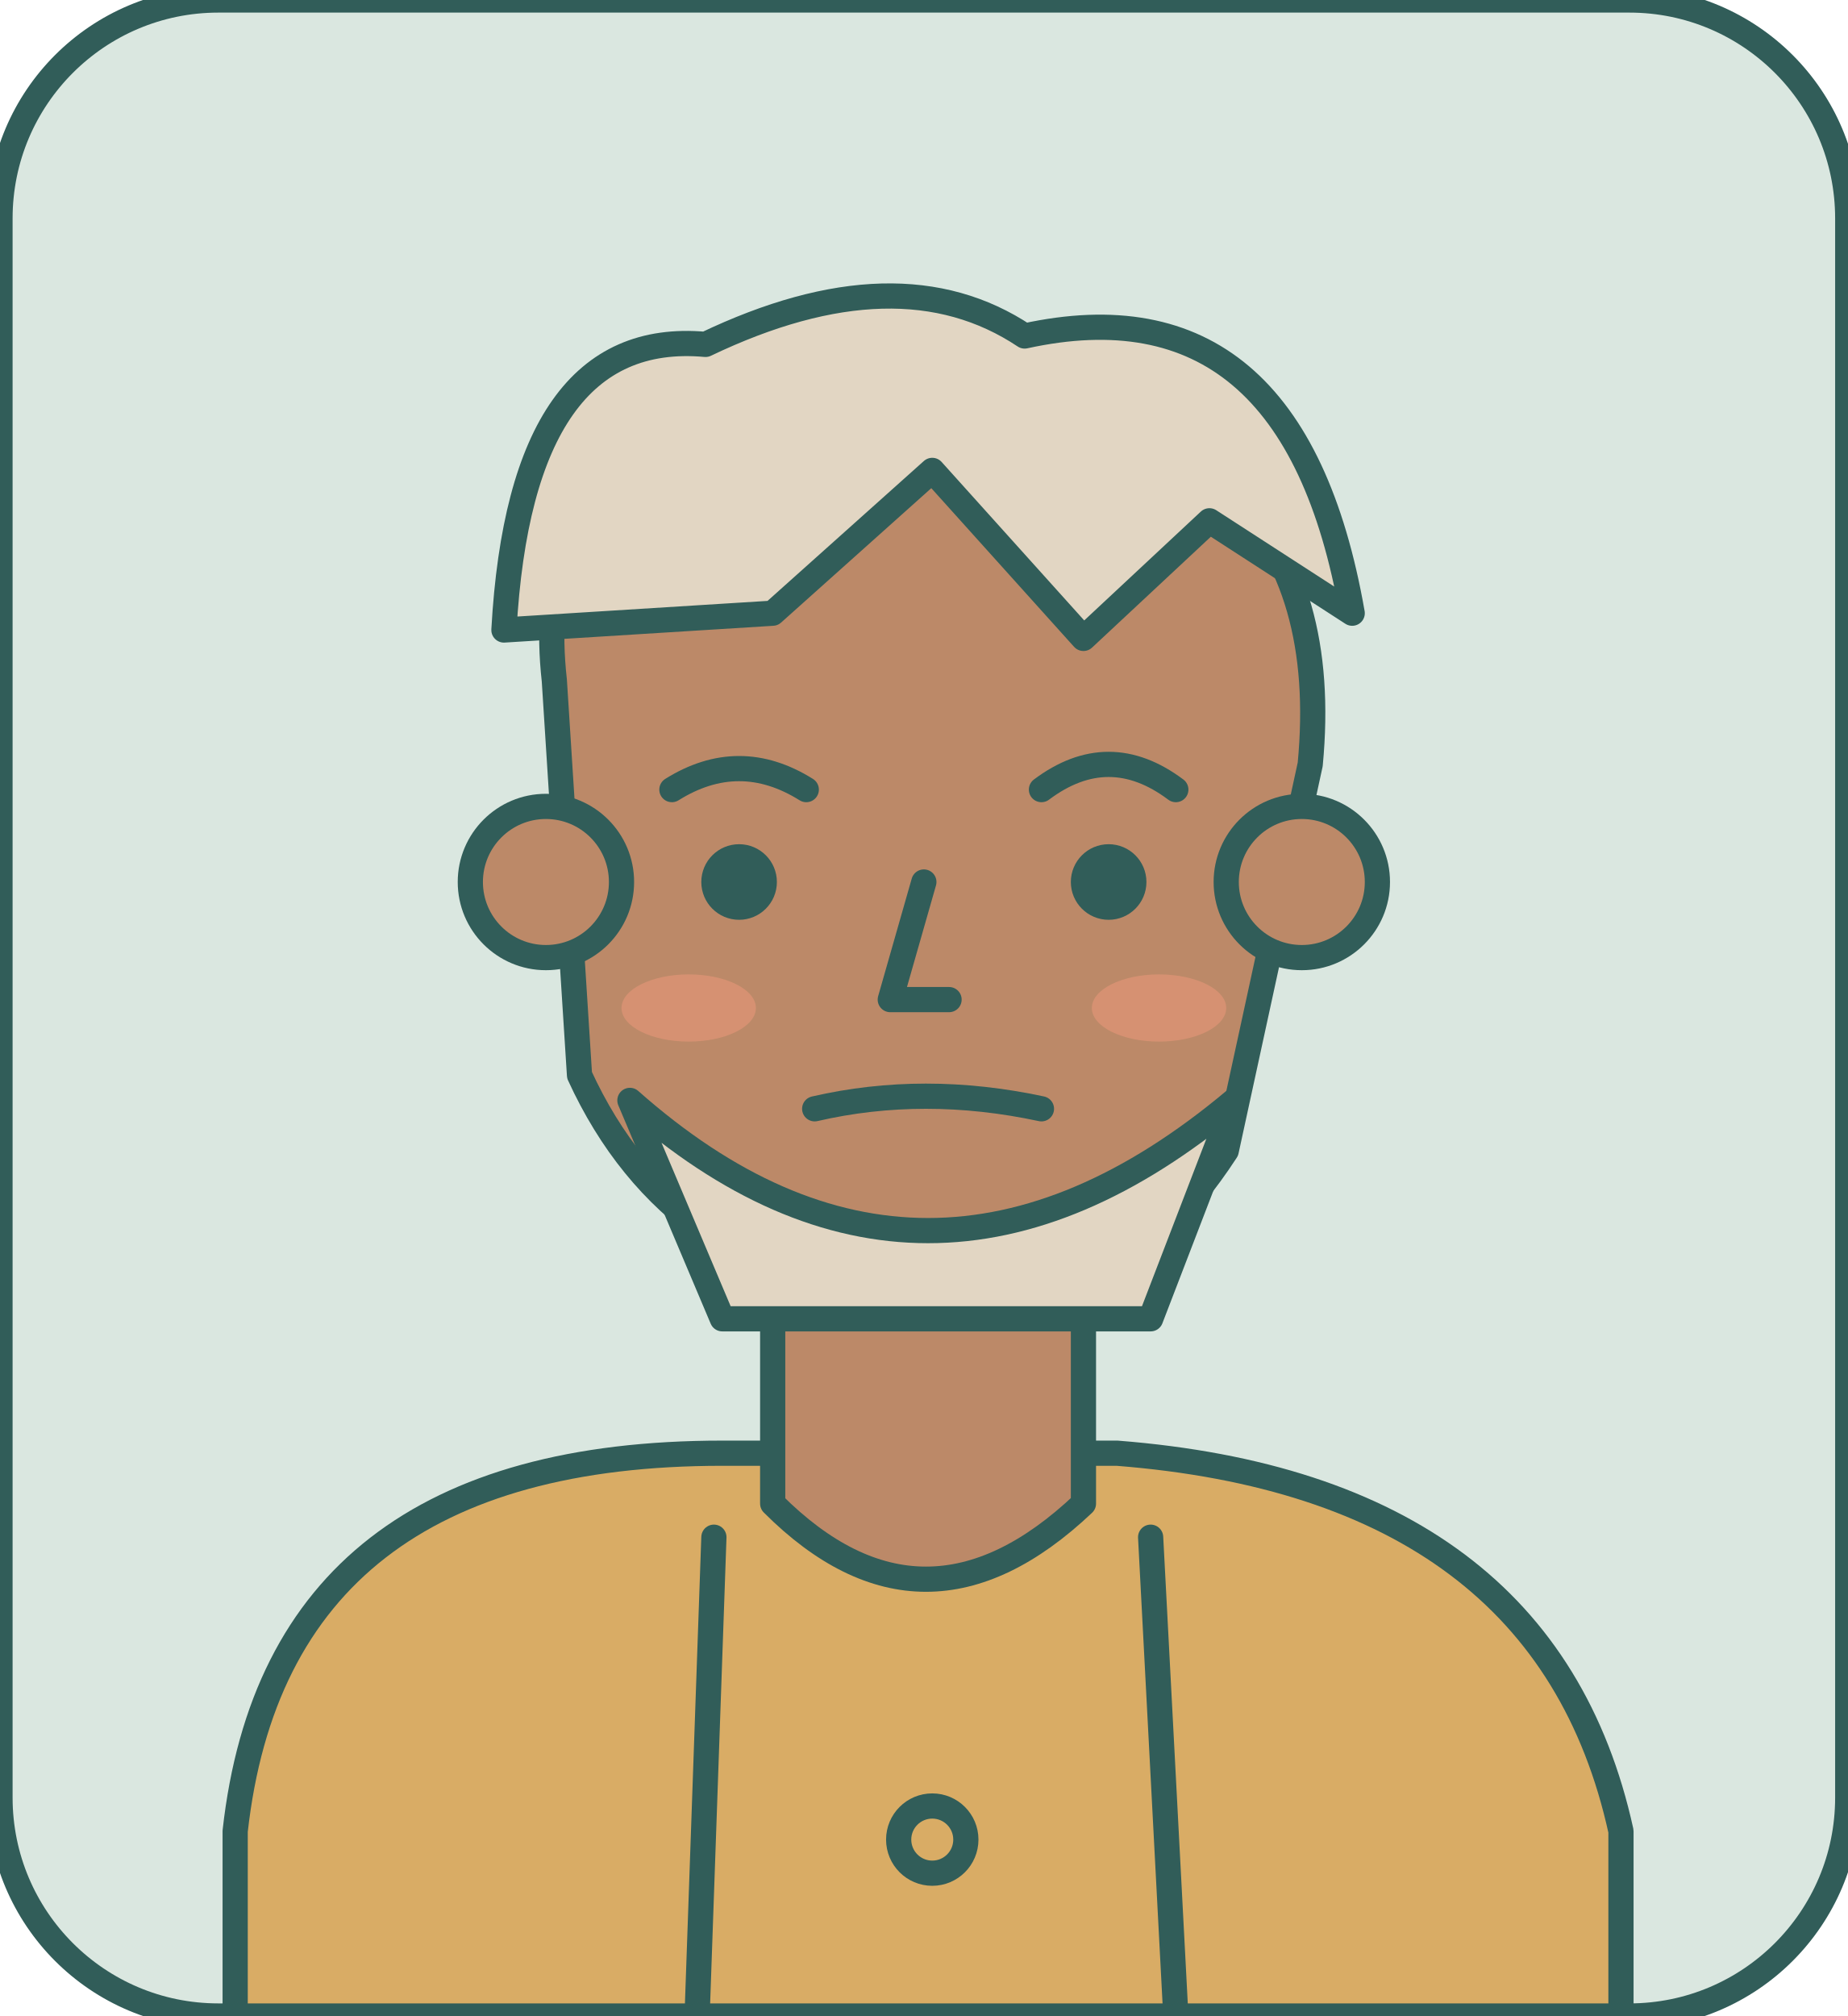
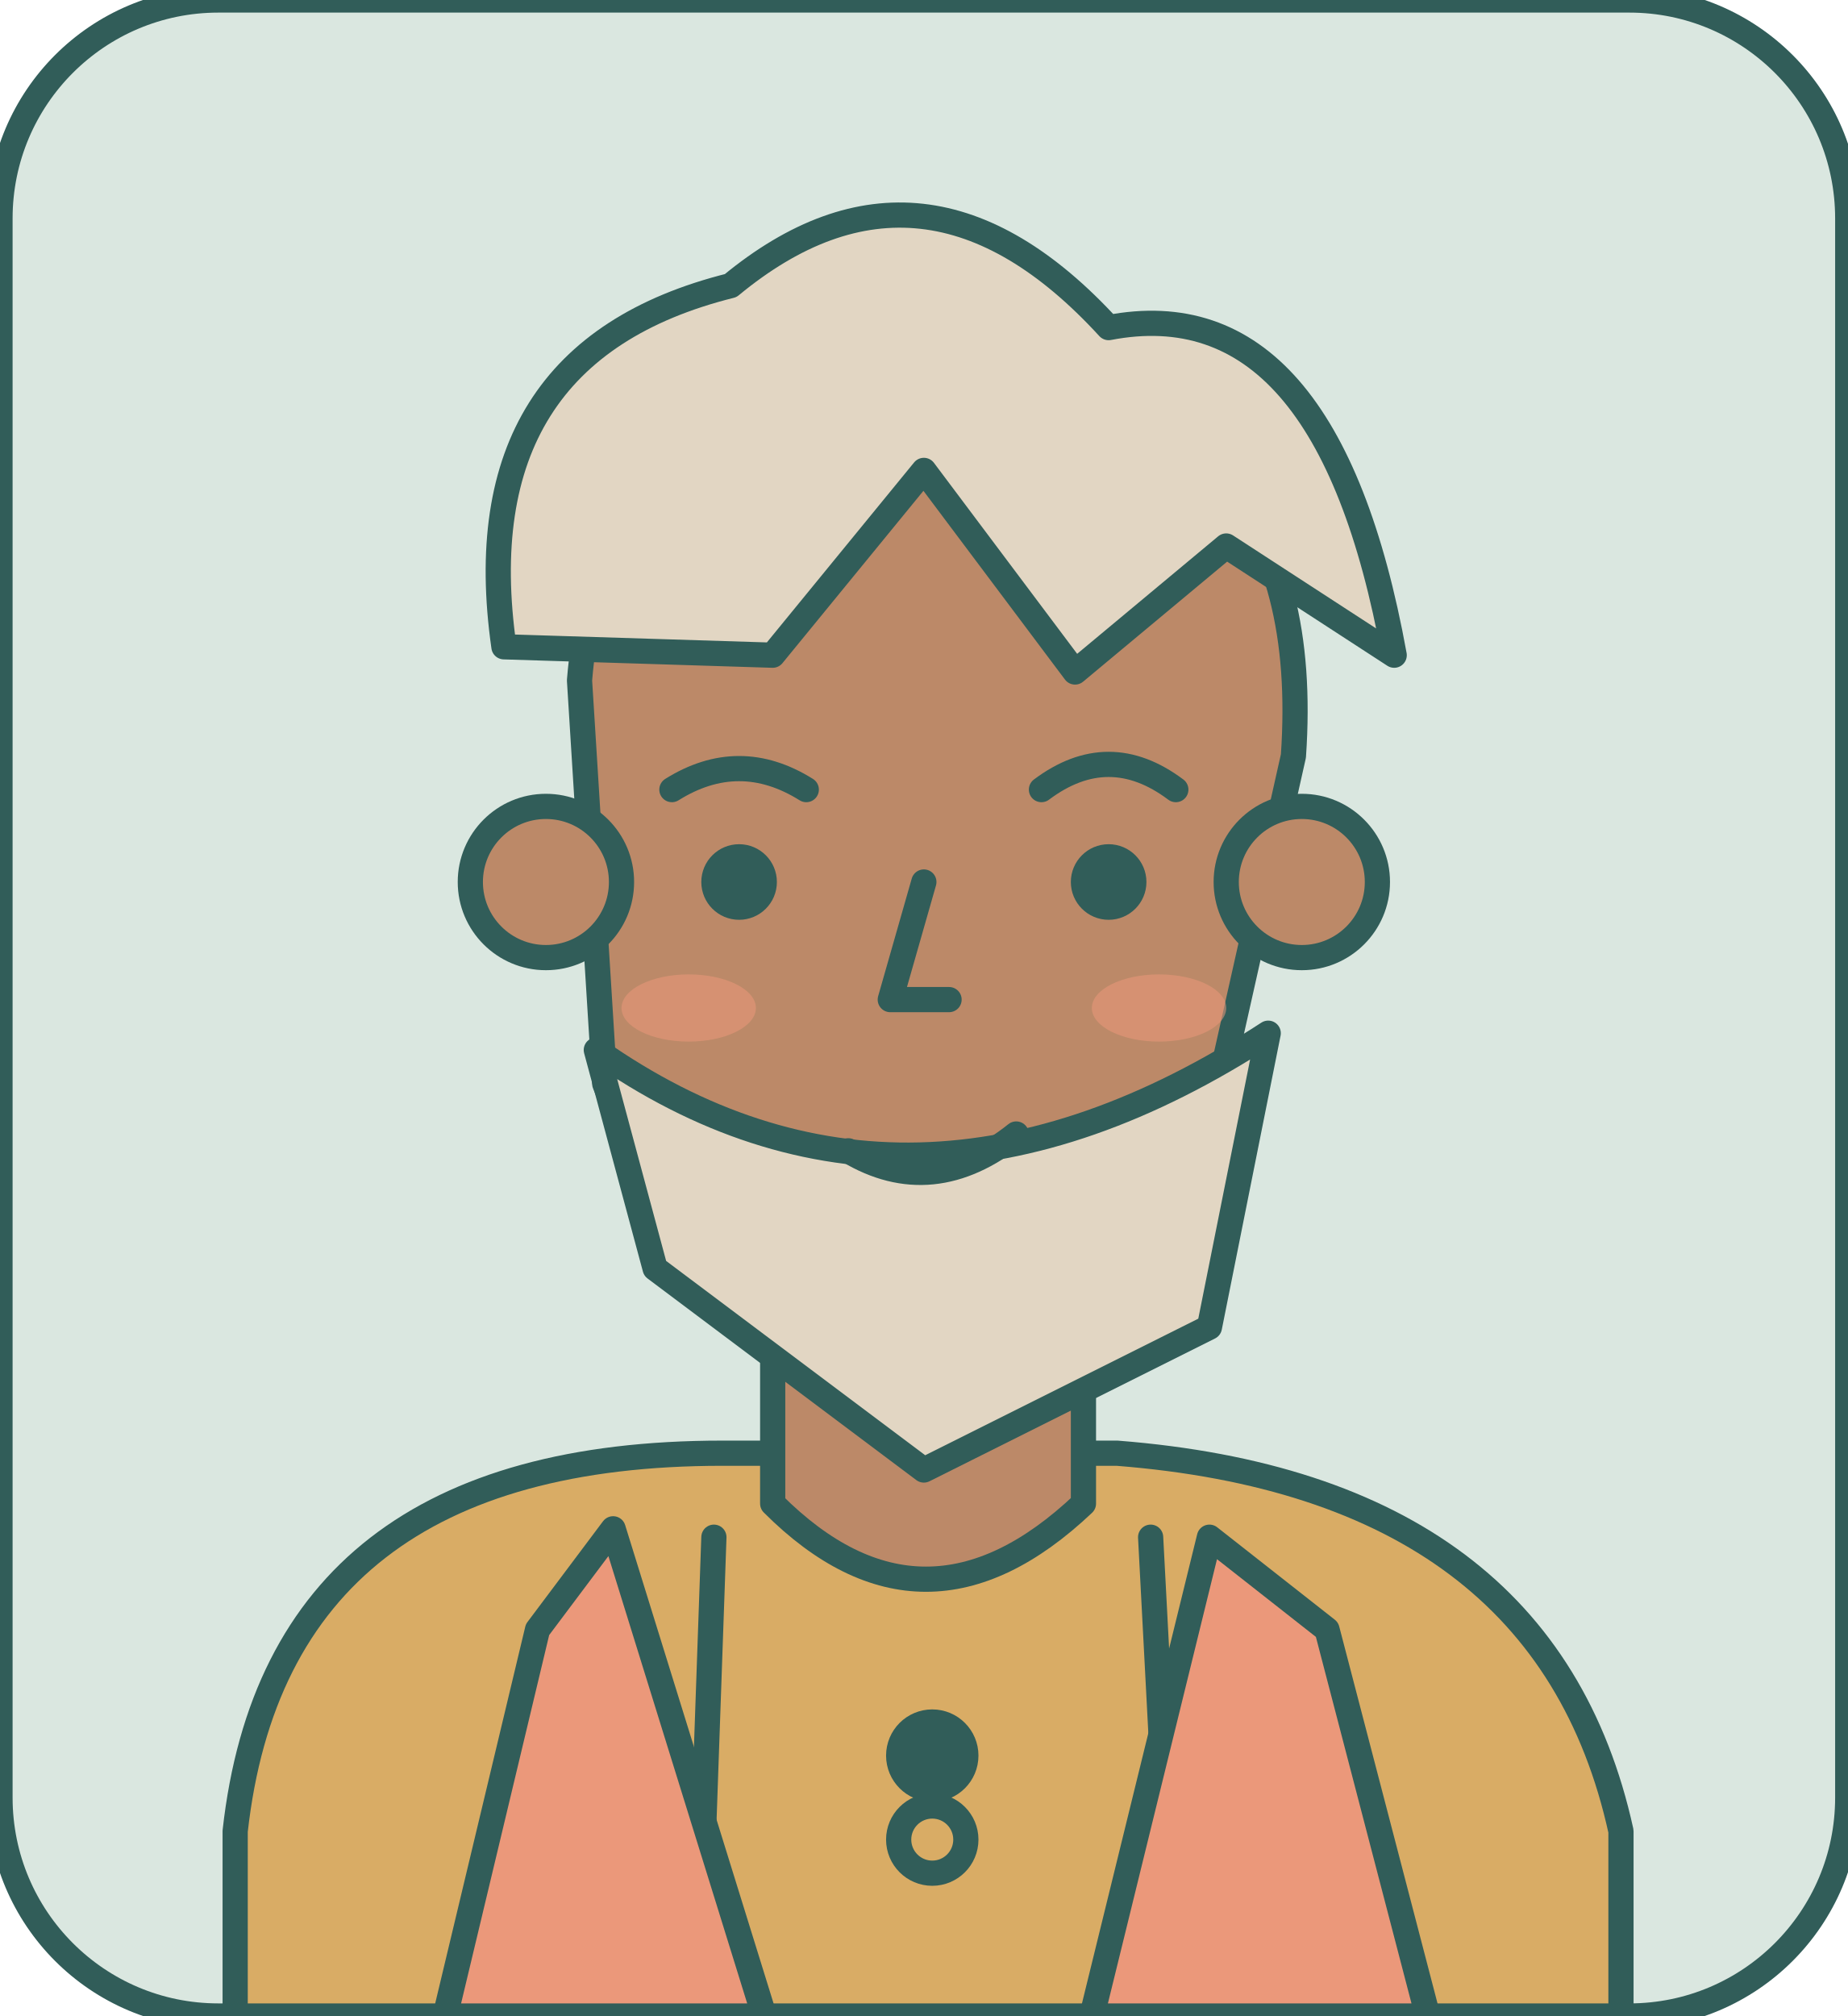
<svg xmlns="http://www.w3.org/2000/svg" viewBox="0 0 220 240" role="img" aria-labelledby="title">
  <g stroke="#315D59" stroke-width="3" stroke-linecap="round" stroke-linejoin="round">
    <rect x="0" y="0" width="220" height="240" rx="26" fill="#DAE7E0" />
    <path d="M28 240V218Q33 173 86 173H133Q184 177 193 218V240Z" fill="#D9AC65" />
    <path d="M92 147V179Q110 197 129 179V147Z" fill="#BC8968" />
-     <path d="M66 81Q62 45 111 46Q160 49 156 91L146 137Q131 160 108 155Q80 152 69 128Z" fill="#BC8968" />
+     <path d="M69 81Q72 44 114 44Q157 47 154 90L143 139Q127 162 106 158Q82 155 72 129Z" fill="#BC8968" />
    <circle cx="65" cy="105" r="9" fill="#BC8968" />
    <circle cx="155" cy="105" r="9" fill="#BC8968" />
-     <path d="M60 75Q62 39 84 41Q107 30 122 40Q154 33 161 73L144 62L129 76L111 56L92 73Z" fill="#E2D6C3" />
-     <path d="M75 131Q110 162 147 131L137 157H86Z" fill="#E2D6C3" />
+     <path d="M60 77Q55 42 87 34Q110 15 132 39Q158 34 166 78L146 65L128 80L110 56L92 78Z" fill="#E2D6C3" />
+     <path d="M71 125Q108 151 151 123L144 158L110 175L78 151Z" fill="#E2D6C3" />
    <path d="M80 94Q88 89 96 94M124 94Q132 88 140 94" fill="none" />
    <circle cx="88" cy="105" r="3" fill="#315D59" />
    <circle cx="132" cy="105" r="3" fill="#315D59" />
    <path d="M110 105L106 119H113" fill="none" />
-     <path d="M97 132Q110 129 124 132" fill="none" />
+     <path d="M101 137Q111 143 121 135" fill="none" />
    <g stroke="none" fill="#EB987A" opacity=".55">
      <ellipse cx="82" cy="120" rx="8" ry="4" />
      <ellipse cx="138" cy="120" rx="8" ry="4" />
    </g>
    <path d="M85 183L83 240M137 183L140 240" fill="#F7E8D0" />
    <circle cx="111" cy="219" r="4" fill="#D9AC65" />
+     <path d="M73 182L91 240H53L64 194ZM144 183L130 240H170L158 194Z" fill="#EB987A" />
+     <circle cx="111" cy="209" r="4" fill="#315D59" />
  </g>
</svg>
